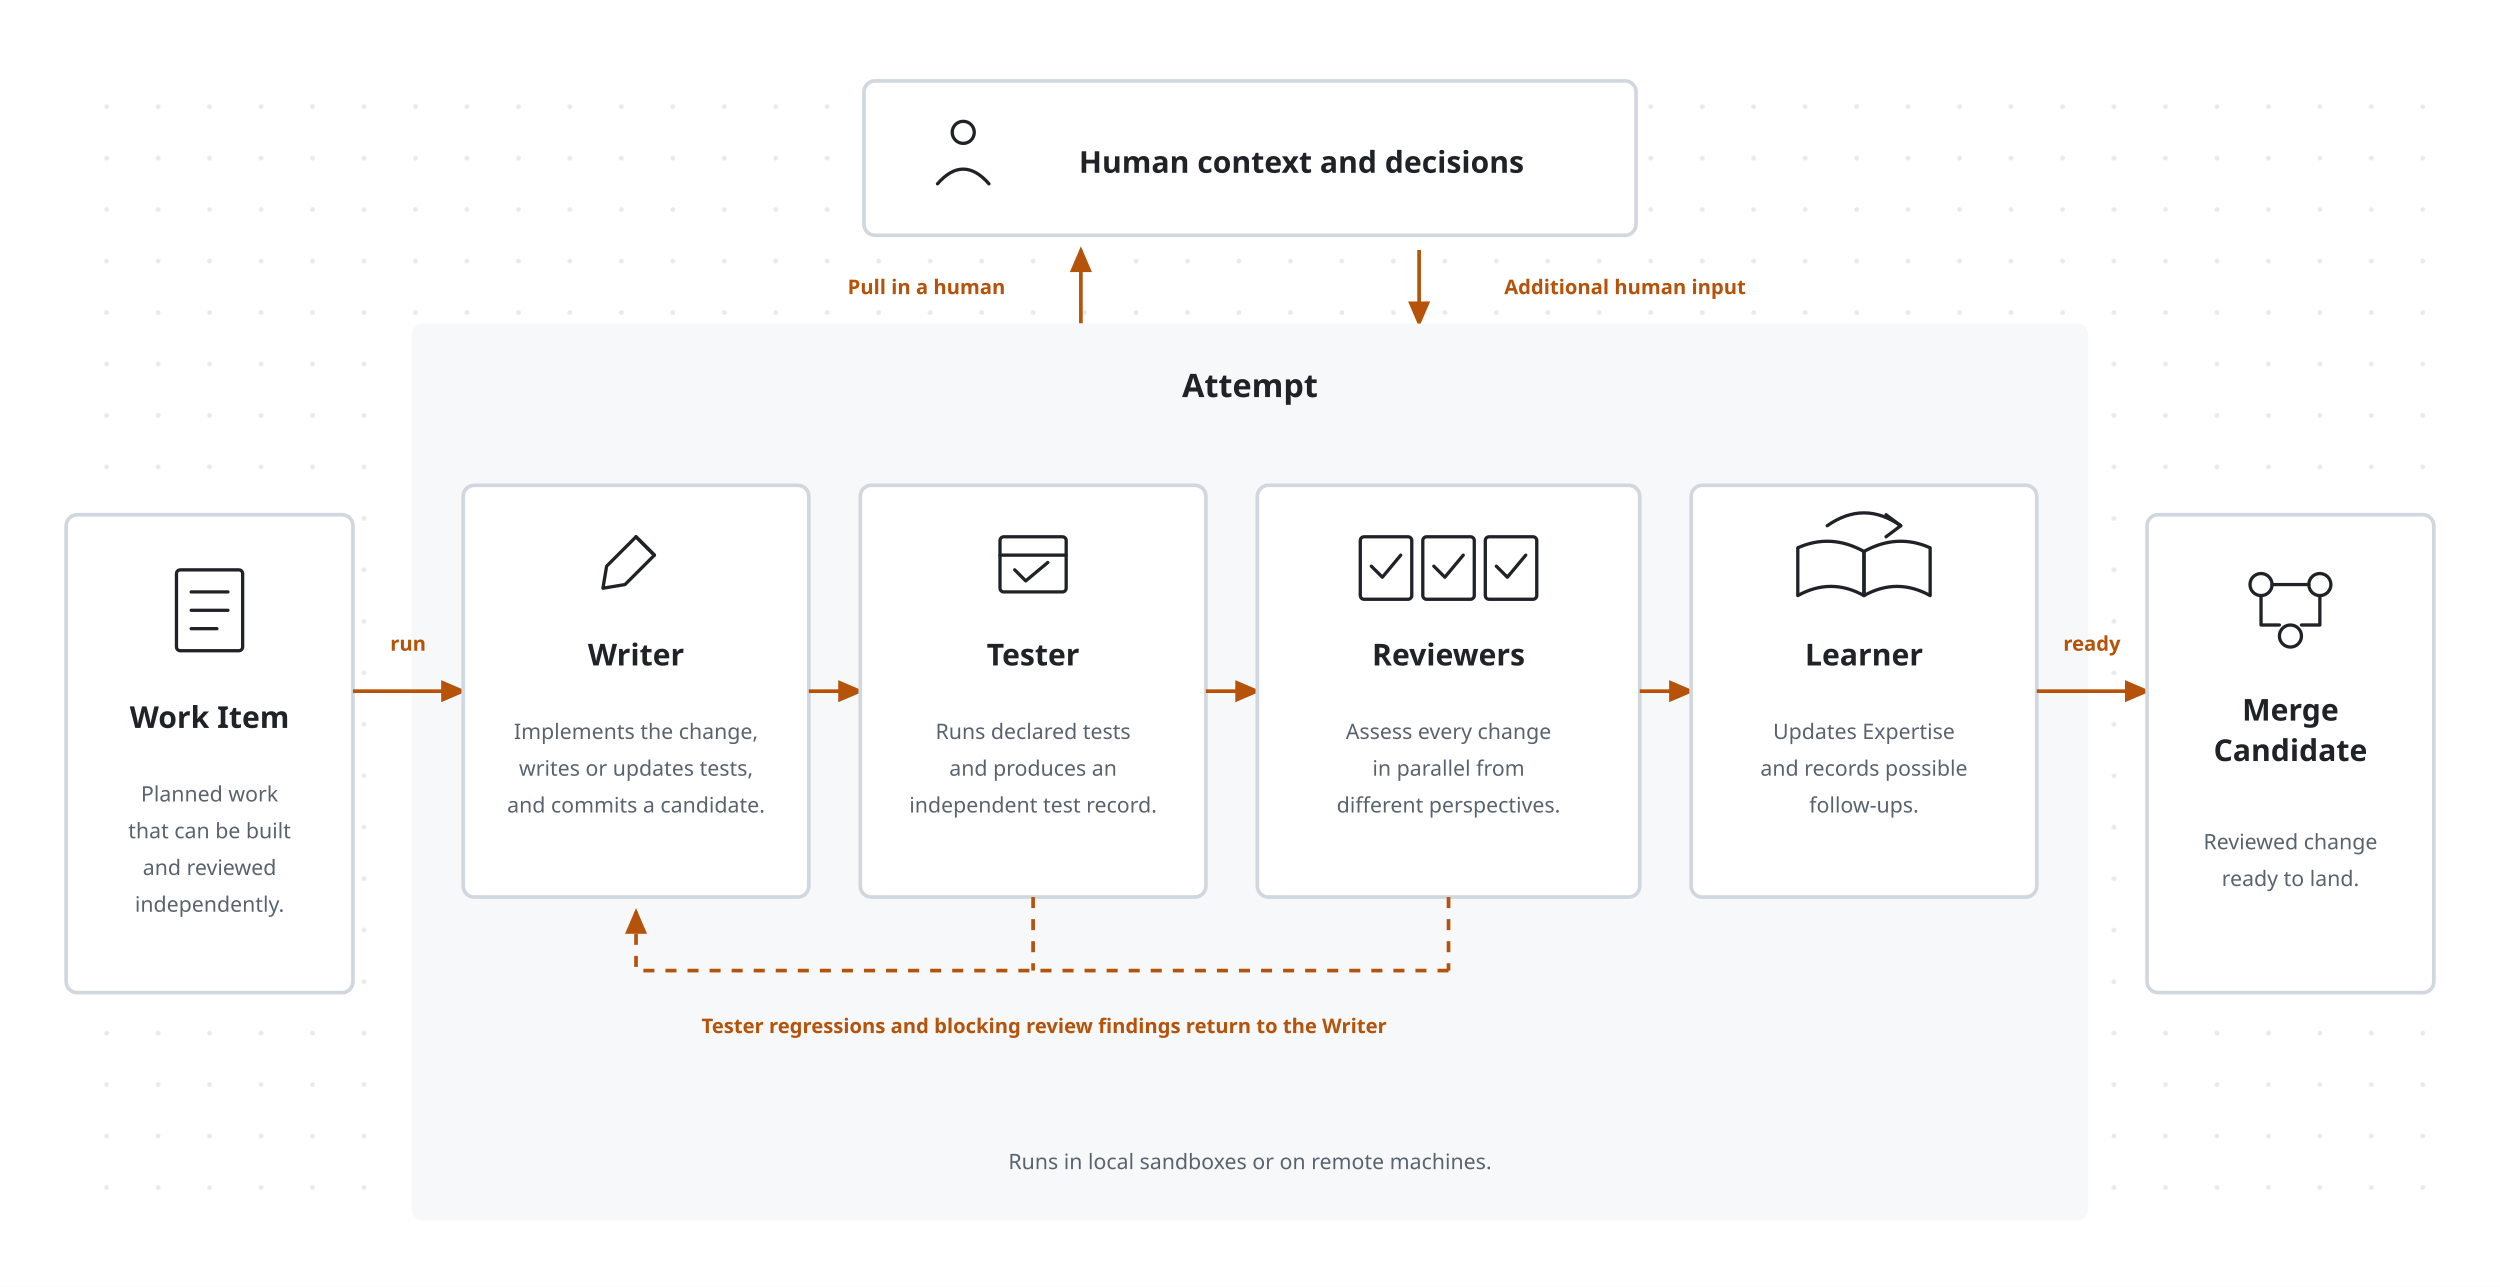
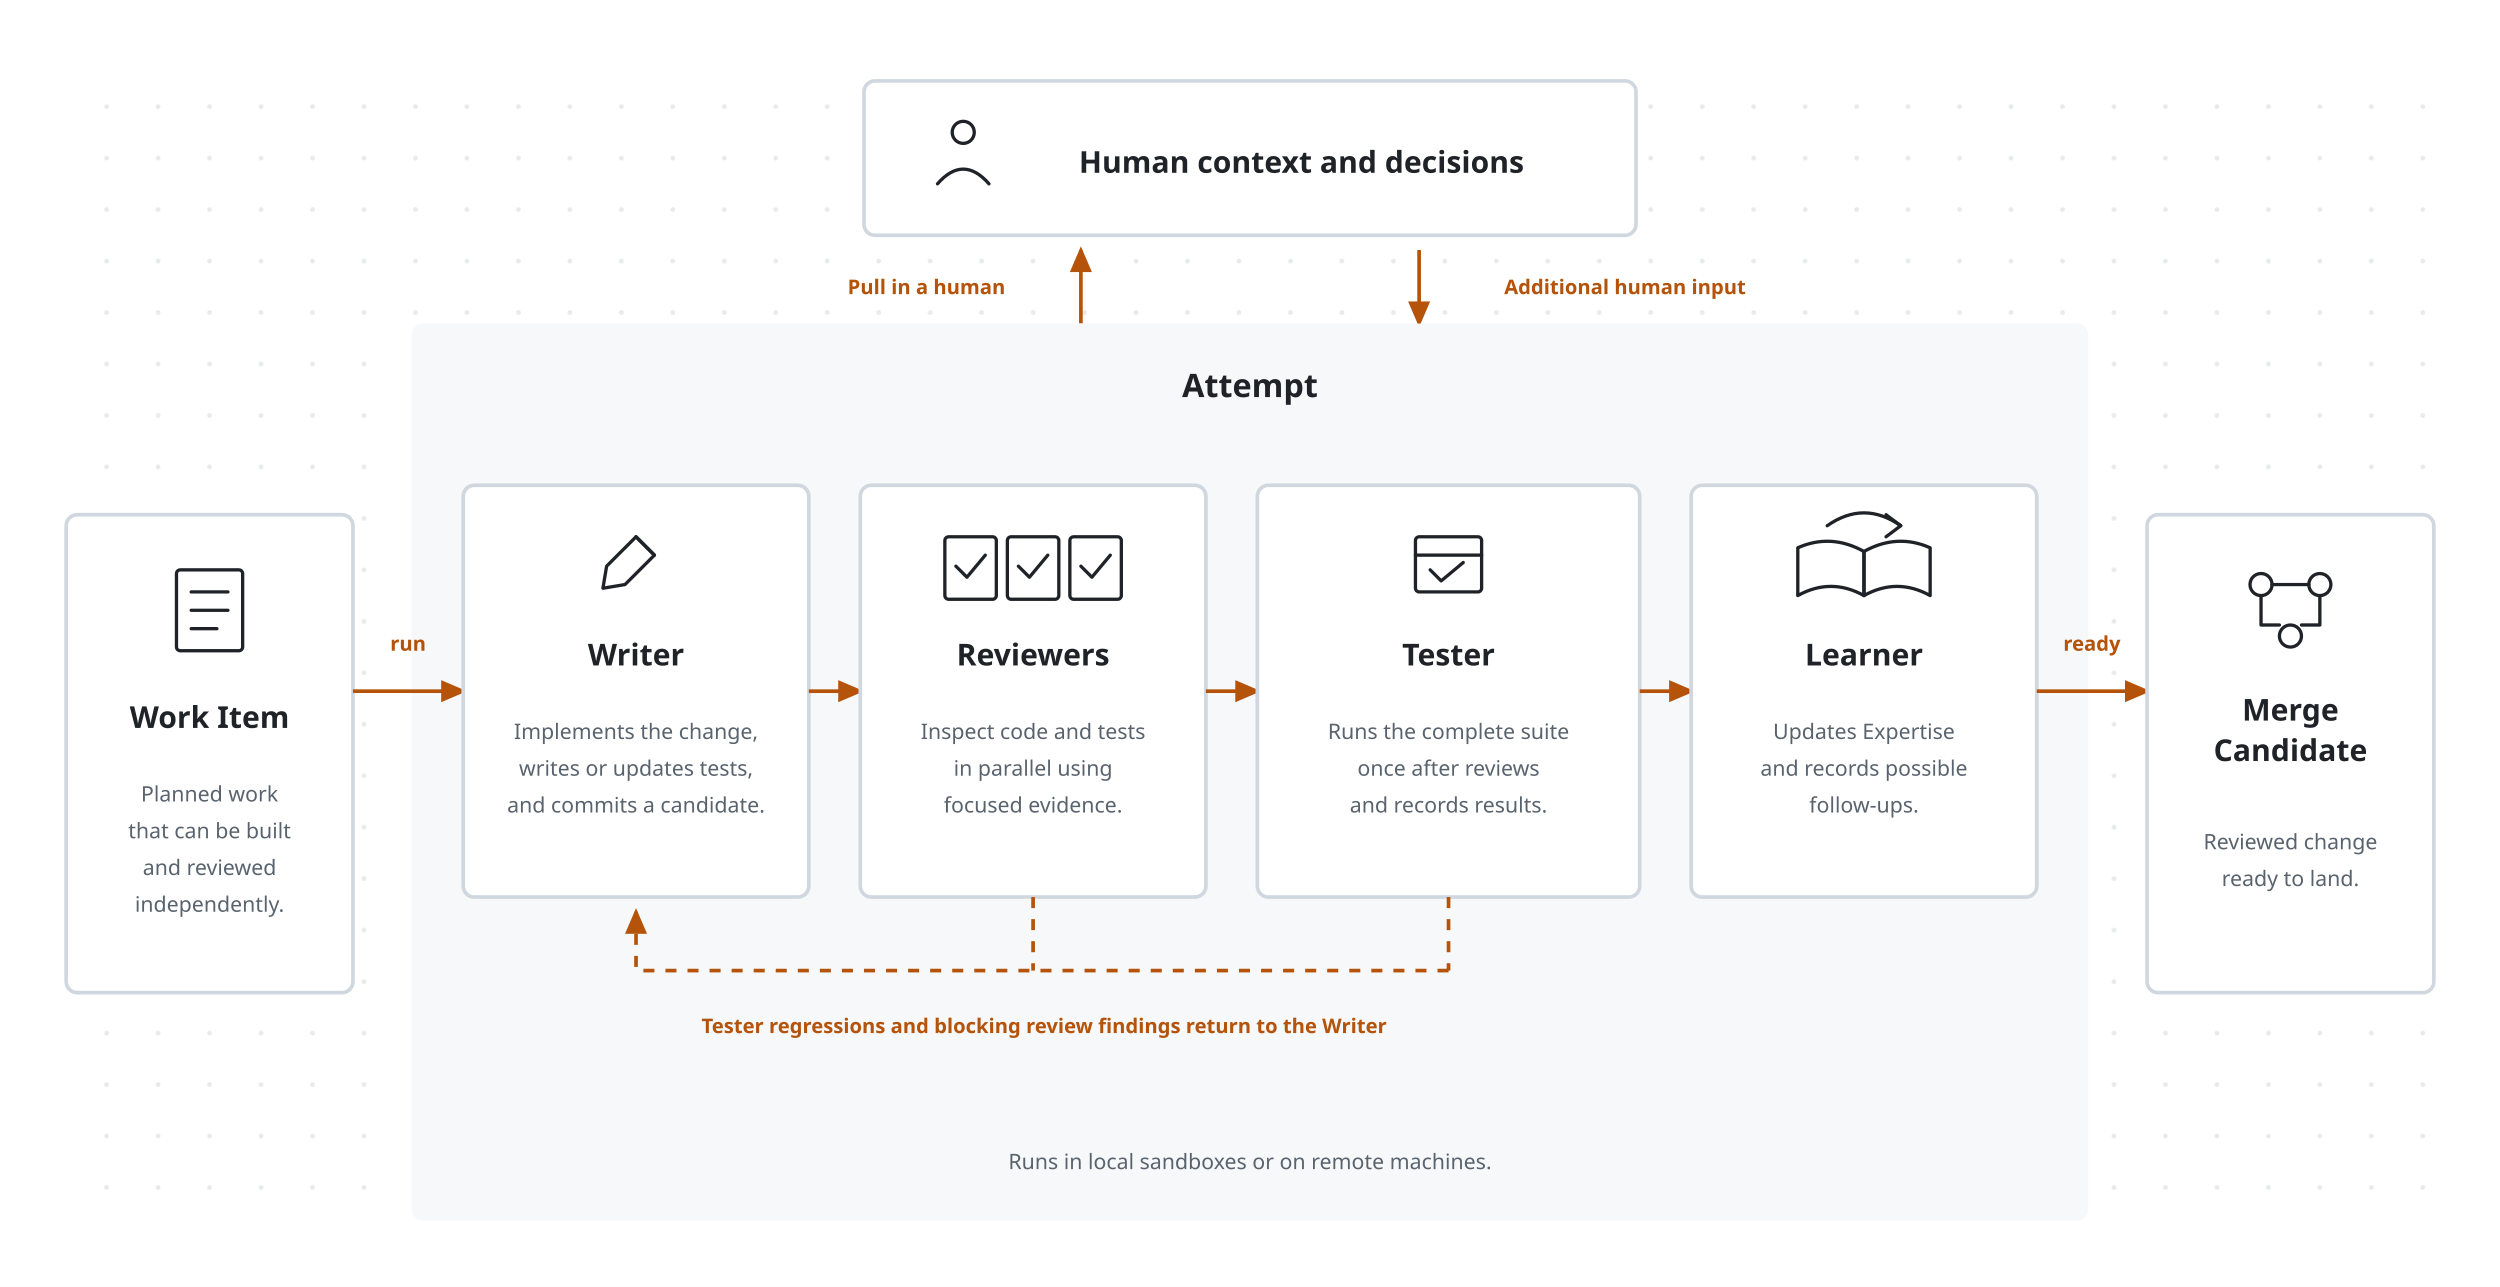
<svg xmlns="http://www.w3.org/2000/svg" viewBox="0 0 680 350" width="680" height="350" font-family="Menlo">
  <defs>
    <style>
      .region { fill: #F6F8FA; }
      .card { fill: #FFFFFF; stroke: #D0D7DE; stroke-width: 1; }
      .human-card { fill: #FFFFFF; stroke: #D0D7DE; stroke-width: 1; }
      .icon { fill: none; stroke: #1F2328; stroke-width: 0.9; stroke-linecap: round; stroke-linejoin: round; }
      .title { fill: #1F2328; font-size: 8.2px; font-weight: 600; text-anchor: middle; }
      .region-title { fill: #1F2328; font-size: 8.8px; font-weight: 600; text-anchor: middle; }
      .text { fill: #59636E; font-size: 5.8px; text-anchor: middle; }
      .flow-label { fill: #B45309; font-size: 5.5px; font-weight: 600; text-anchor: middle; }
      .connector { fill: none; stroke: #B45309; stroke-width: 1; marker-end: url(#arrowhead); }
      .return { fill: none; stroke: #B45309; stroke-width: 1; stroke-dasharray: 3 3; marker-end: url(#arrowhead); }
      .return-branch { fill: none; stroke: #B45309; stroke-width: 1; stroke-dasharray: 3 3; }
    </style>
    <marker id="arrowhead" markerWidth="7" markerHeight="6" refX="6" refY="3" orient="auto">
      <path d="M0 0 L7 3 L0 6 Z" fill="#B45309" />
    </marker>
    <pattern id="dot-grid" width="14" height="14" patternUnits="userSpaceOnUse">
      <circle cx="1" cy="1" r="0.65" fill="#8C959F" opacity="0.2" />
    </pattern>
  </defs>
  <rect x="0" y="0" width="680" height="350" fill="#FFFFFF" />
  <rect x="18" y="18" width="644" height="314" fill="url(#dot-grid)" />
  <rect x="235" y="22" width="210" height="42" rx="3" class="human-card" />
  <circle cx="262" cy="36" r="3" class="icon" />
  <path d="M255 50 Q262 42 269 50" class="icon" />
  <text x="354" y="47" class="title">Human context and decisions</text>
  <line x1="294" y1="88" x2="294" y2="68" class="connector" />
  <text x="252" y="80" class="flow-label">Pull in a human</text>
  <line x1="386" y1="68" x2="386" y2="88" class="connector" />
  <text x="442" y="80" class="flow-label">Additional human input</text>
  <rect x="18" y="140" width="78" height="130" rx="3" class="card" />
  <rect x="48" y="155" width="18" height="22" rx="1" class="icon" />
  <line x1="52" y1="161" x2="62" y2="161" class="icon" />
  <line x1="52" y1="166" x2="62" y2="166" class="icon" />
  <line x1="52" y1="171" x2="59" y2="171" class="icon" />
  <text x="57" y="198" class="title">Work Item</text>
  <text x="57" y="218" class="text">Planned work</text>
  <text x="57" y="228" class="text">that can be built</text>
  <text x="57" y="238" class="text">and reviewed</text>
  <text x="57" y="248" class="text">independently.</text>
  <rect x="112" y="88" width="456" height="244" rx="3" class="region" />
  <text x="340" y="108" class="region-title">Attempt</text>
  <line x1="96" y1="188" x2="126" y2="188" class="connector" />
  <text x="111" y="177" class="flow-label">run</text>
  <rect x="126" y="132" width="94" height="112" rx="3" class="card" />
  <path d="M165 154 L173 146 L178 151 L170 159 L164 160 Z" class="icon" />
  <line x1="173" y1="146" x2="178" y2="151" class="icon" />
  <text x="173" y="181" class="title">Writer</text>
  <text x="173" y="201" class="text">Implements the change,</text>
  <text x="173" y="211" class="text">writes or updates tests,</text>
  <text x="173" y="221" class="text">and commits a candidate.</text>
  <line x1="220" y1="188" x2="234" y2="188" class="connector" />
  <rect x="234" y="132" width="94" height="112" rx="3" class="card" />
-   <rect x="272" y="146" width="18" height="15" rx="1" class="icon" />
-   <line x1="272" y1="151" x2="290" y2="151" class="icon" />
-   <path d="M276 155 L279 158 L285 153" class="icon" />
-   <text x="281" y="181" class="title">Tester</text>
-   <text x="281" y="201" class="text">Runs declared tests</text>
-   <text x="281" y="211" class="text">and produces an</text>
-   <text x="281" y="221" class="text">independent test record.</text>
+   <rect x="257" y="146" width="14" height="17" rx="1" class="icon" />
+   <rect x="274" y="146" width="14" height="17" rx="1" class="icon" />
+   <rect x="291" y="146" width="14" height="17" rx="1" class="icon" />
+   <path d="M260 154 L263 157 L268 151 M277 154 L280 157 L285 151 M294 154 L297 157 L302 151" class="icon" />
+   <text x="281" y="181" class="title">Reviewers</text>
+   <text x="281" y="201" class="text">Inspect code and tests</text>
+   <text x="281" y="211" class="text">in parallel using</text>
+   <text x="281" y="221" class="text">focused evidence.</text>
  <line x1="328" y1="188" x2="342" y2="188" class="connector" />
  <rect x="342" y="132" width="104" height="112" rx="3" class="card" />
-   <rect x="370" y="146" width="14" height="17" rx="1" class="icon" />
-   <rect x="387" y="146" width="14" height="17" rx="1" class="icon" />
-   <rect x="404" y="146" width="14" height="17" rx="1" class="icon" />
-   <path d="M373 154 L376 157 L381 151 M390 154 L393 157 L398 151 M407 154 L410 157 L415 151" class="icon" />
-   <text x="394" y="181" class="title">Reviewers</text>
-   <text x="394" y="201" class="text">Assess every change</text>
-   <text x="394" y="211" class="text">in parallel from</text>
-   <text x="394" y="221" class="text">different perspectives.</text>
+   <rect x="385" y="146" width="18" height="15" rx="1" class="icon" />
+   <line x1="385" y1="151" x2="403" y2="151" class="icon" />
+   <path d="M389 155 L392 158 L398 153" class="icon" />
+   <text x="394" y="181" class="title">Tester</text>
+   <text x="394" y="201" class="text">Runs the complete suite</text>
+   <text x="394" y="211" class="text">once after reviews</text>
+   <text x="394" y="221" class="text">and records results.</text>
  <line x1="446" y1="188" x2="460" y2="188" class="connector" />
  <rect x="460" y="132" width="94" height="112" rx="3" class="card" />
  <path d="M489 149 Q498 145 507 150 V162 Q498 157 489 162 Z" class="icon" />
  <path d="M507 150 Q516 145 525 149 V162 Q516 157 507 162 Z" class="icon" />
  <path d="M497 143 Q507 136 517 143" class="icon" />
  <path d="M513 140 L517 143 L513 146" class="icon" />
  <text x="507" y="181" class="title">Learner</text>
  <text x="507" y="201" class="text">Updates Expertise</text>
  <text x="507" y="211" class="text">and records possible</text>
  <text x="507" y="221" class="text">follow-ups.</text>
  <path d="M281 244 V264" class="return-branch" />
  <path d="M394 244 V264" class="return-branch" />
  <path d="M394 264 H173 V248" class="return" />
  <text x="284" y="281" class="flow-label">Tester regressions and blocking review findings return to the Writer</text>
  <text x="340" y="318" class="text">Runs in local sandboxes or on remote machines.</text>
  <line x1="554" y1="188" x2="584" y2="188" class="connector" />
  <text x="569" y="177" class="flow-label">ready</text>
  <rect x="584" y="140" width="78" height="130" rx="3" class="card" />
  <circle cx="615" cy="159" r="3" class="icon" />
  <circle cx="631" cy="159" r="3" class="icon" />
  <circle cx="623" cy="173" r="3" class="icon" />
  <path d="M618 159 H628 M615 162 V170 H620 M631 162 V170 H626" class="icon" />
  <text x="623" y="196" class="title">Merge</text>
  <text x="623" y="207" class="title">Candidate</text>
  <text x="623" y="231" class="text">Reviewed change</text>
  <text x="623" y="241" class="text">ready to land.</text>
</svg>
